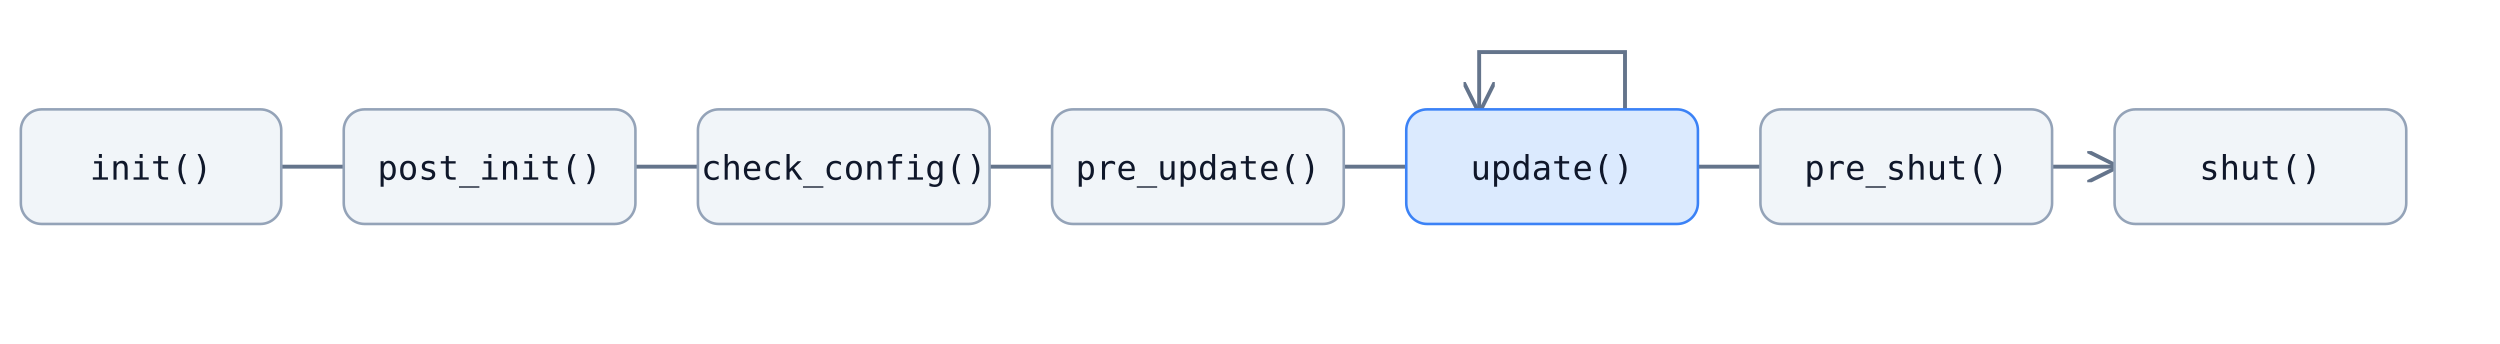
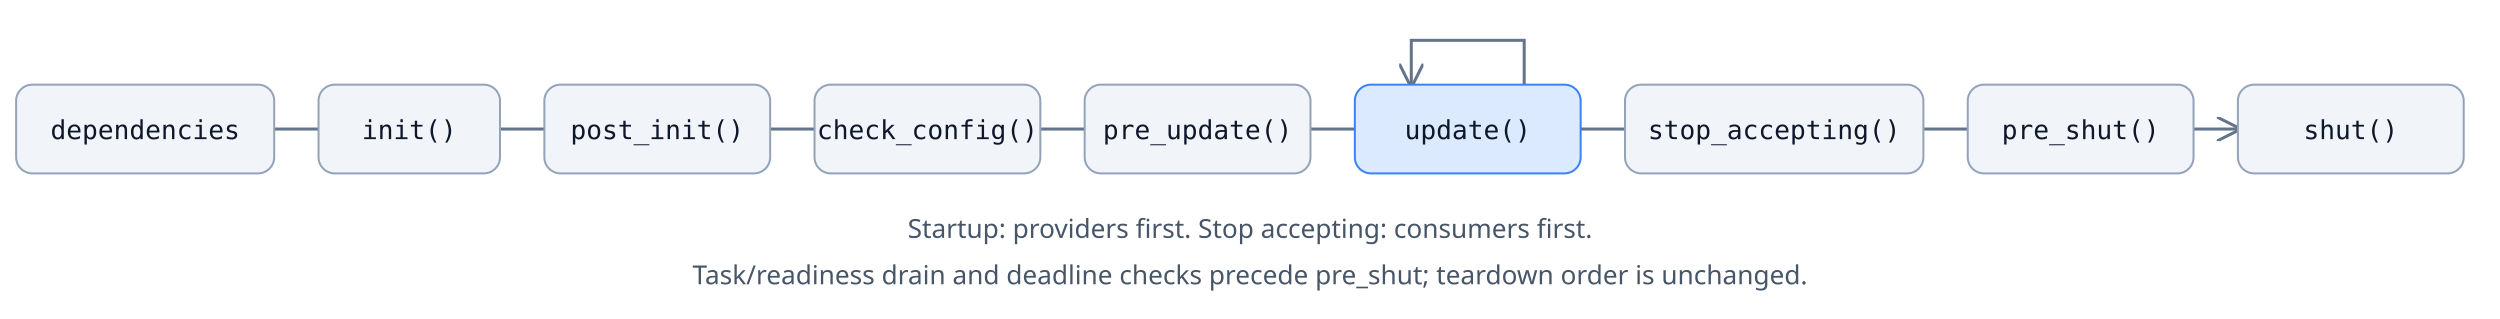
- <svg xmlns="http://www.w3.org/2000/svg" viewBox="0 0 960 132" role="img" aria-labelledby="title desc">
+ <svg xmlns="http://www.w3.org/2000/svg" viewBox="0 0 1240 158" role="img" aria-labelledby="title desc">
  <defs>
    <marker id="arrow" markerWidth="8" markerHeight="8" refX="7" refY="4" orient="auto">
      <path d="M0 0 8 4 0 8" fill="none" stroke="#64748b" />
    </marker>
  </defs>
  <g fill="none" stroke="#64748b" stroke-width="1.5" marker-end="url(#arrow)">
-     <path d="M108 64H132M244 64H268M380 64H404M516 64H540M652 64H676M788 64H812" />
-     <path d="M624 42V20H568V42" />
+     <path d="M136 64H158M248 64H270M382 64H404M516 64H538M650 64H672M784 64H806M954 64H976M1088 64H1110" />
+     <path d="M756 42V20H700V42" />
  </g>
  <g fill="#f1f5f9" stroke="#94a3b8">
-     <rect x="8" y="42" width="100" height="44" rx="8" />
-     <rect x="132" y="42" width="112" height="44" rx="8" />
-     <rect x="268" y="42" width="112" height="44" rx="8" />
+     <rect x="8" y="42" width="128" height="44" rx="8" />
+     <rect x="158" y="42" width="90" height="44" rx="8" />
+     <rect x="270" y="42" width="112" height="44" rx="8" />
    <rect x="404" y="42" width="112" height="44" rx="8" />
-     <rect x="540" y="42" width="112" height="44" rx="8" fill="#dbeafe" stroke="#3b82f6" />
-     <rect x="676" y="42" width="112" height="44" rx="8" />
-     <rect x="812" y="42" width="112" height="44" rx="8" />
+     <rect x="538" y="42" width="112" height="44" rx="8" />
+     <rect x="672" y="42" width="112" height="44" rx="8" fill="#dbeafe" stroke="#3b82f6" />
+     <rect x="806" y="42" width="148" height="44" rx="8" />
+     <rect x="976" y="42" width="112" height="44" rx="8" />
+     <rect x="1110" y="42" width="112" height="44" rx="8" />
  </g>
  <g fill="#0f172a" font-family="ui-monospace, monospace" font-size="13" text-anchor="middle">
-     <text x="58" y="69">init()</text>
-     <text x="188" y="69">post_init()</text>
-     <text x="324" y="69">check_config()</text>
-     <text x="460" y="69">pre_update()</text>
-     <text x="596" y="69">update()</text>
-     <text x="732" y="69">pre_shut()</text>
-     <text x="868" y="69">shut()</text>
+     <text x="72" y="69">dependencies</text>
+     <text x="203" y="69">init()</text>
+     <text x="326" y="69">post_init()</text>
+     <text x="460" y="69">check_config()</text>
+     <text x="594" y="69">pre_update()</text>
+     <text x="728" y="69">update()</text>
+     <text x="880" y="69">stop_accepting()</text>
+     <text x="1032" y="69">pre_shut()</text>
+     <text x="1166" y="69">shut()</text>
+   </g>
+   <g fill="#475569" font-family="sans-serif" font-size="13" text-anchor="middle">
+     <text x="620" y="118">Startup: providers first. Stop accepting: consumers first.</text>
+     <text x="620" y="141">Task/readiness drain and deadline checks precede pre_shut; teardown order is unchanged.</text>
  </g>
</svg>
